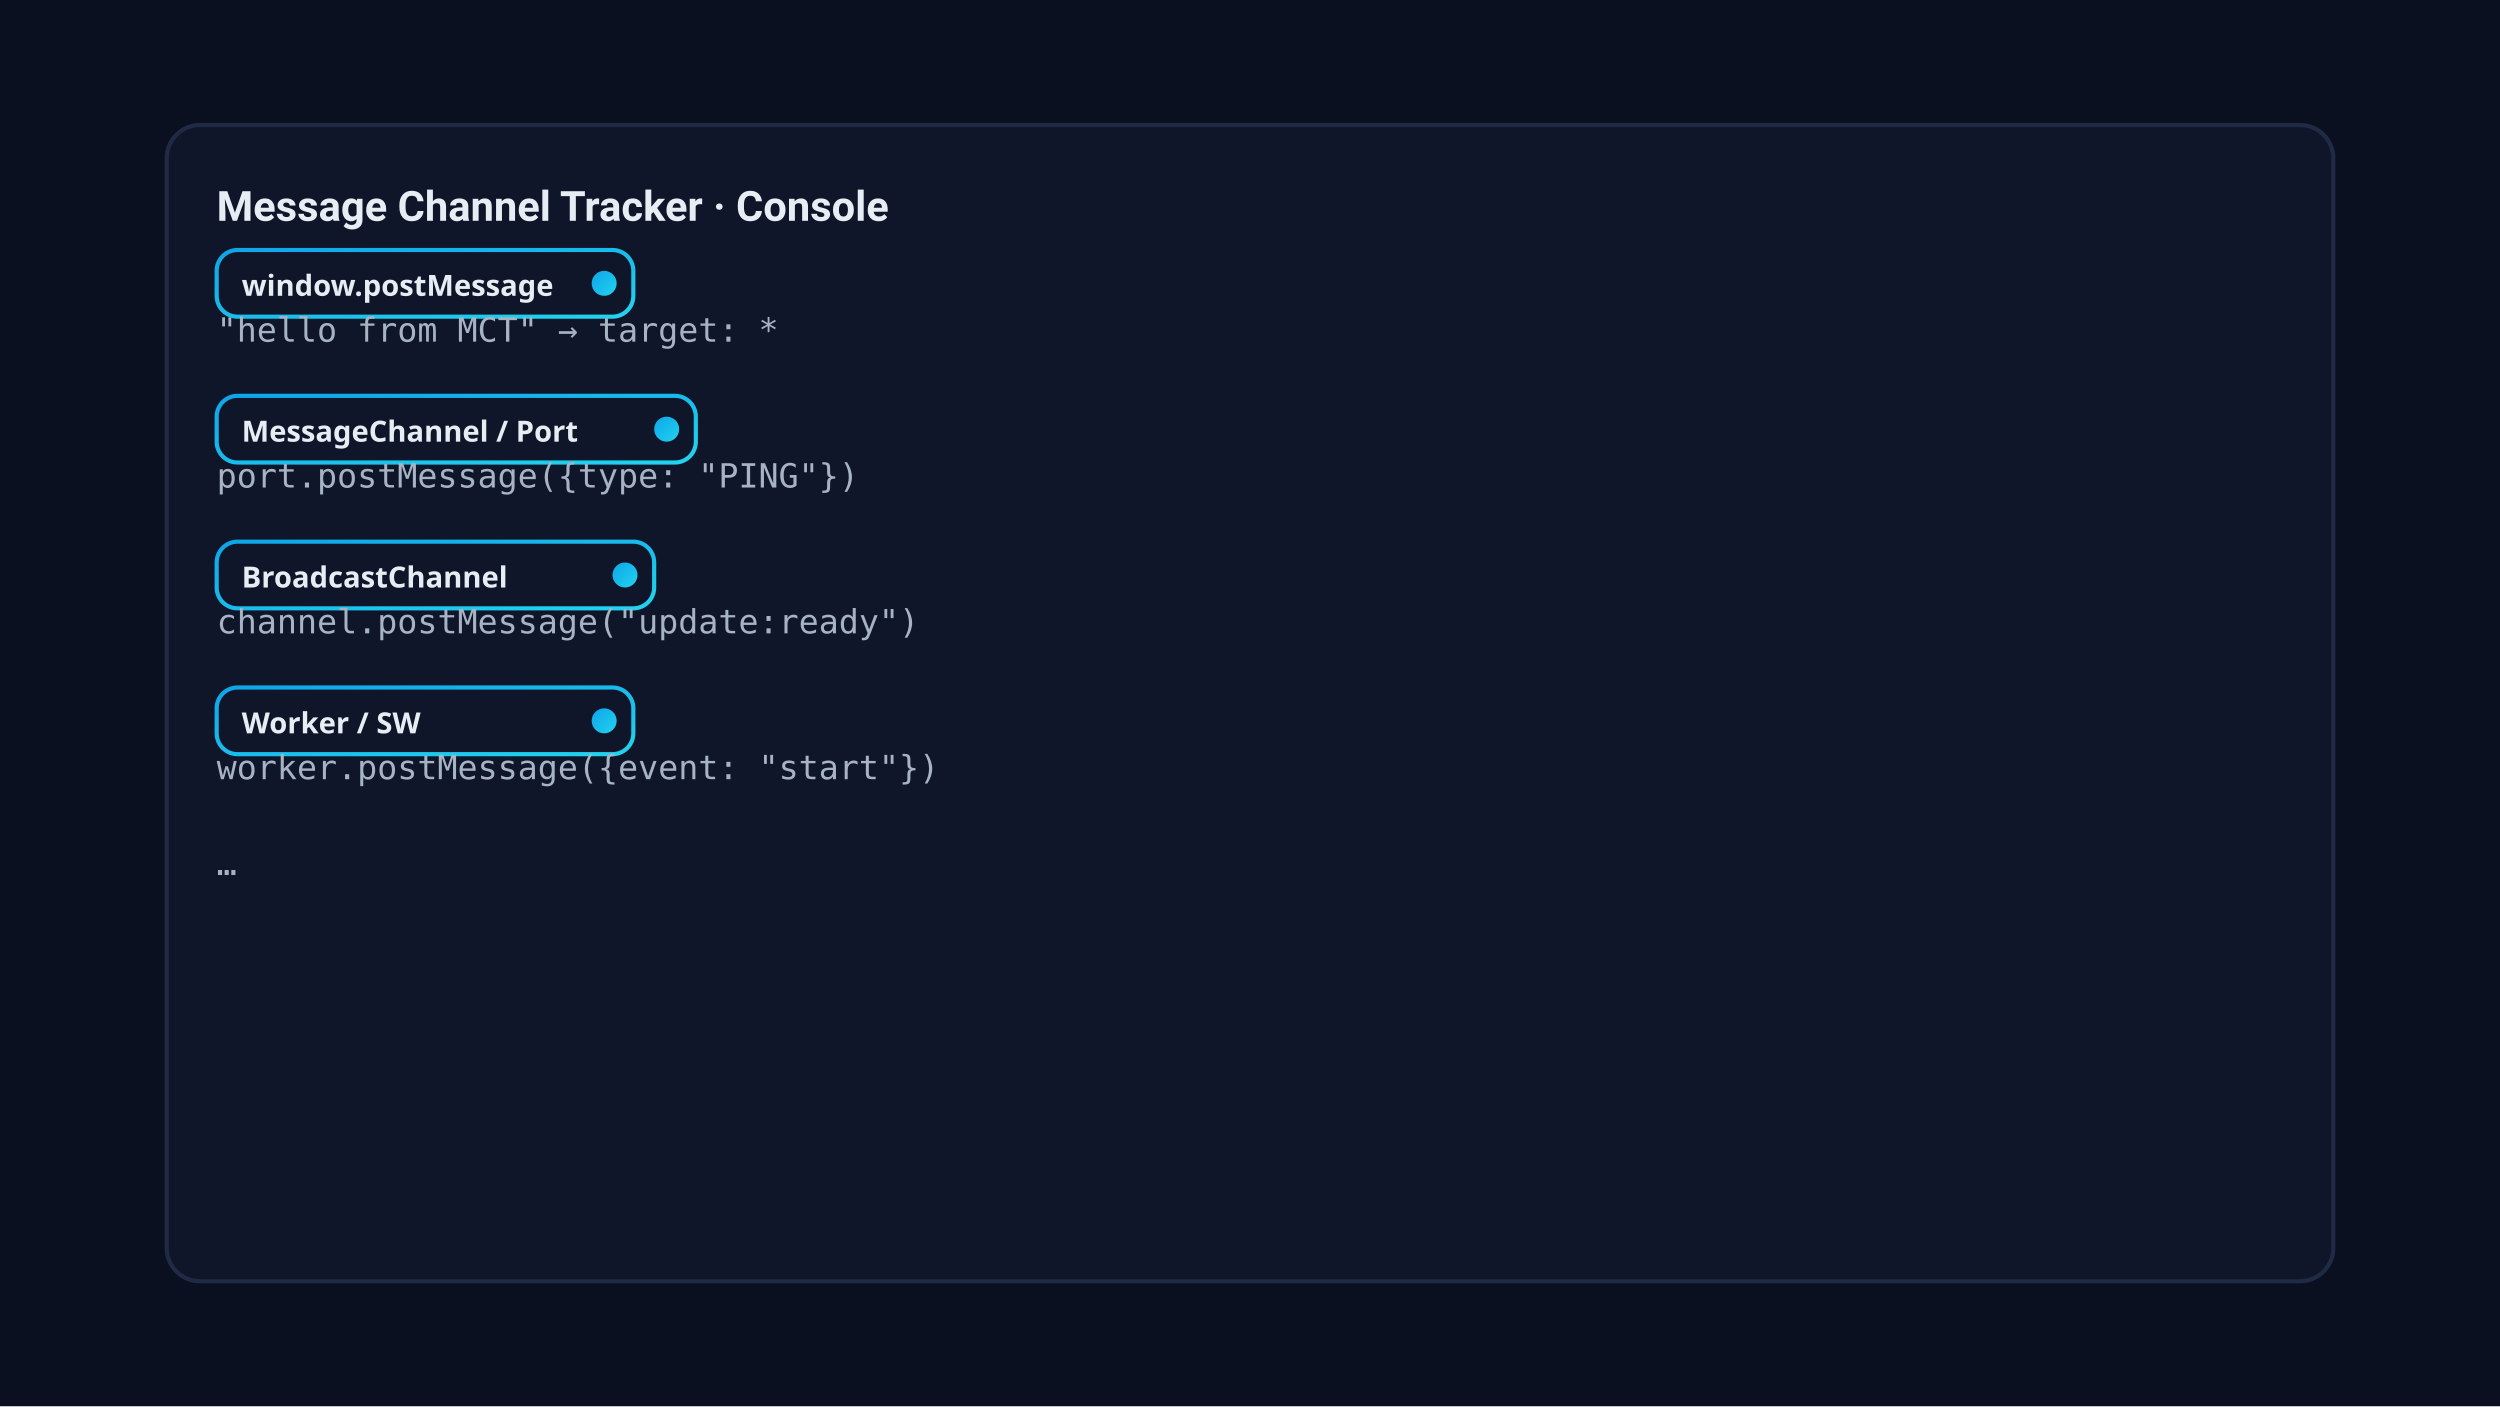
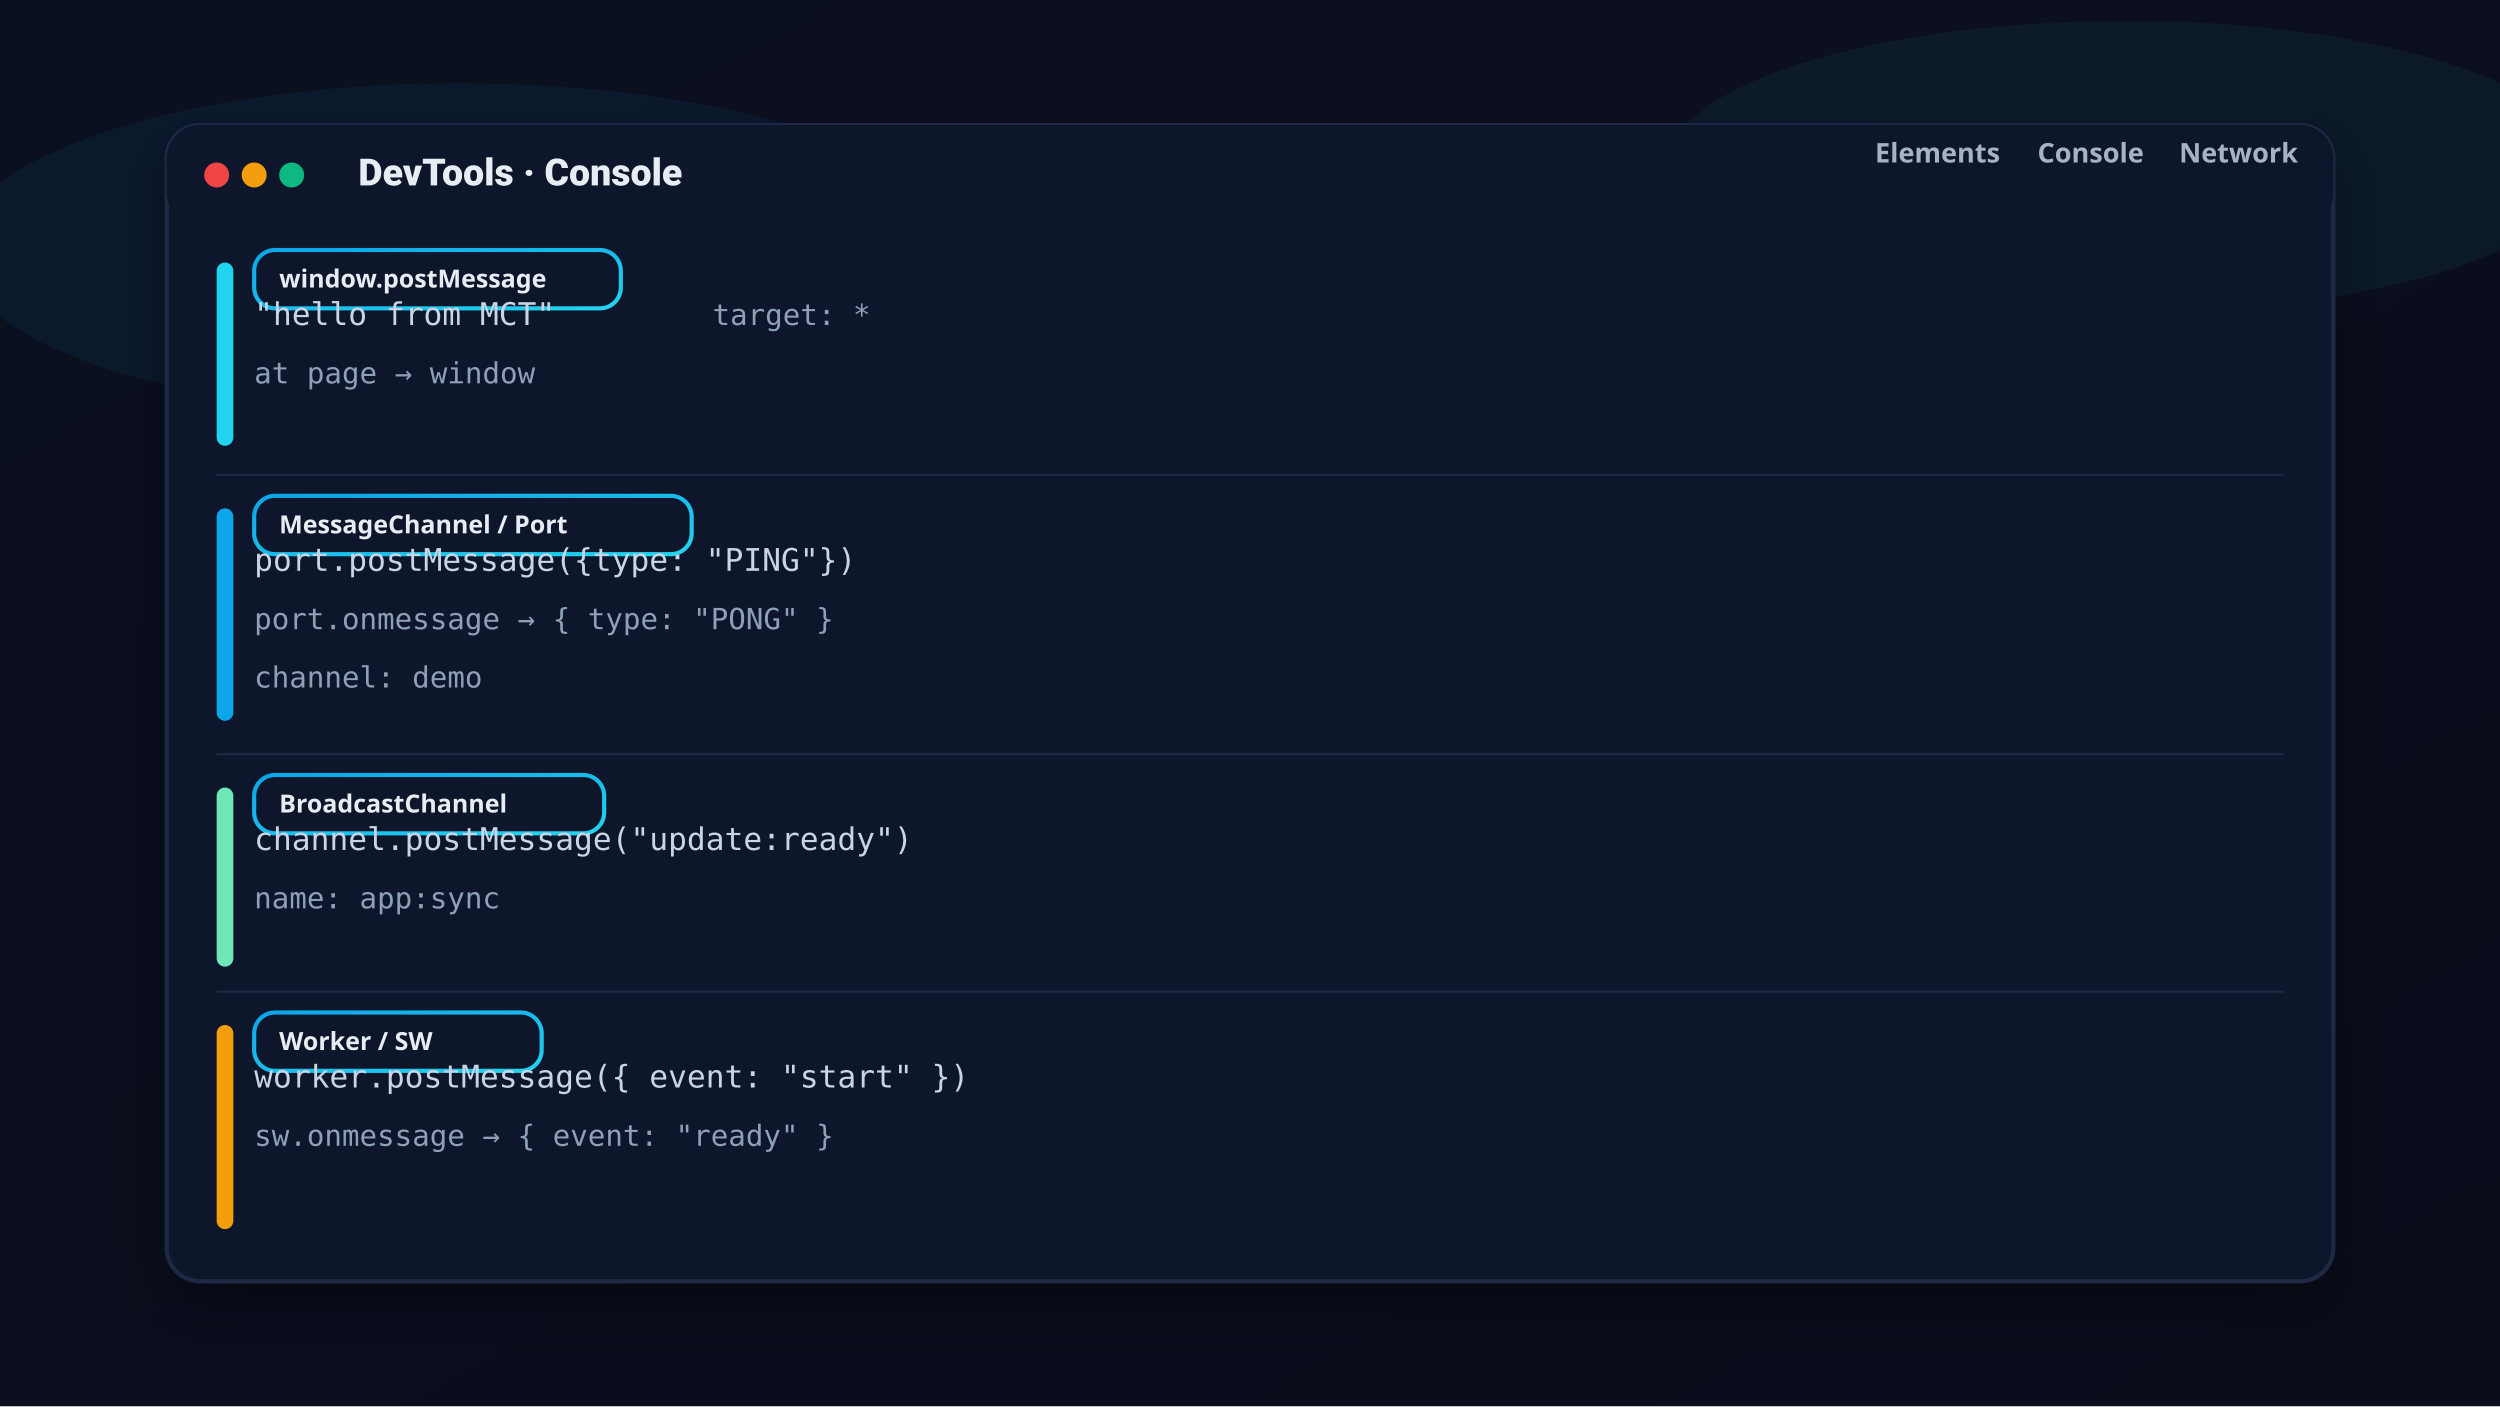
- <svg xmlns="http://www.w3.org/2000/svg" width="1200" height="675" viewBox="0 0 1200 675">
+ <svg xmlns="http://www.w3.org/2000/svg" width="1200" height="675" viewBox="0 0 1200 675" role="img" aria-label="DevTools 콘솔에서 다양한 메시지 채널 로그가 그룹으로 정리된 모습">
  <defs>
-     <linearGradient id="g" x1="0" x2="1" y1="0" y2="1">
+     <linearGradient id="g-accent" x1="0" x2="1" y1="0" y2="1">
      <stop offset="0%" stop-color="#0ea5e9" />
      <stop offset="100%" stop-color="#22d3ee" />
    </linearGradient>
+     <linearGradient id="g-bg" x1="0" y1="0" x2="1" y2="1">
+       <stop offset="0%" stop-color="#0b1020" />
+       <stop offset="100%" stop-color="#0a0d1a" />
+     </linearGradient>
+     <filter id="shadow" x="-20%" y="-20%" width="140%" height="140%">
+       <feDropShadow dx="0" dy="12" stdDeviation="12" flood-color="#000" flood-opacity="0.35" />
+     </filter>
    <style>
-       .bg{fill:#0b1020}
+       .bg{fill:url(#g-bg)}
      .panel{fill:#0f1629;stroke:#1f2a44;stroke-width:2}
-       .title{fill:#e6edf3;font:700 20px ui-sans-serif,system-ui,-apple-system,Segoe UI,Roboto}
-       .mono{fill:#a6b3c2;font:500 16px SFMono-Regular,ui-monospace,Menlo,monospace}
-       .tag{fill:#0f1629;stroke:url(#g);stroke-width:2}
-       .tagText{fill:#e6edf3;font:700 14px ui-sans-serif,system-ui}
-       .chip{fill:url(#g)}
+       .header{fill:#0f1629}
+       .title{fill:#e6edf3;font:800 18px ui-sans-serif,system-ui,-apple-system,Segoe UI,Roboto}
+       .tabs{fill:#a6b3c2;font:700 13px ui-sans-serif,system-ui}
+       .mono{fill:#c9d4e5;font:500 15px SFMono-Regular,ui-monospace,Menlo,monospace}
+       .muted{fill:#8ea0b8;font:500 14px SFMono-Regular,ui-monospace,Menlo,monospace}
+       .groupTitle{fill:#e6edf3;font:800 14px ui-sans-serif,system-ui}
+       .barPost{fill:#22d3ee}
+       .barChan{fill:#0ea5e9}
+       .barBroad{fill:#6ee7b7}
+       .barWorker{fill:#f59e0b}
+       .badge{fill:transparent;stroke:url(#g-accent);stroke-width:2}
+       .badgeText{fill:#e6edf3;font:800 12px ui-sans-serif,system-ui}
+       .chip{fill:url(#g-accent)}
+       .divider{stroke:#1f2a44;stroke-width:1}
    </style>
  </defs>
  <rect class="bg" x="0" y="0" width="1200" height="675" />
-   <g transform="translate(80,60)">
+   <g opacity="0.55">
+     <ellipse cx="220" cy="120" rx="240" ry="80" fill="#0ea5e9" filter="url(#shadow)" opacity="0.12" />
+     <ellipse cx="1020" cy="80" rx="220" ry="70" fill="#22d3ee" filter="url(#shadow)" opacity="0.1" />
+   </g>
+   <g transform="translate(80,60)" filter="url(#shadow)">
    <rect class="panel" x="0" y="0" rx="16" ry="16" width="1040" height="555" />
-     <text class="title" x="24" y="46">Message Channel Tracker · Console</text>
-     <g transform="translate(24,80)">
-       <rect class="tag" x="0" y="-20" rx="10" ry="10" width="200" height="32" />
-       <text class="tagText" x="12" y="2">window.postMessage</text>
-       <circle class="chip" cx="186" cy="-4" r="6" />
-       <text class="mono" x="0" y="24">"hello from MCT" → target: *</text>
+     <g transform="translate(0,0)">
+       <rect class="header" x="0" y="0" rx="16" ry="16" width="1040" height="48" />
+       <circle cx="24" cy="24" r="6" fill="#ef4444" />
+       <circle cx="42" cy="24" r="6" fill="#f59e0b" />
+       <circle cx="60" cy="24" r="6" fill="#10b981" />
+       <text class="title" x="92" y="29">DevTools · Console</text>
+       <g transform="translate(820,18)">
+         <text class="tabs" x="0" y="0">Elements</text>
+         <text class="tabs" x="78" y="0" fill="#e6edf3">Console</text>
+         <text class="tabs" x="146" y="0">Network</text>
+       </g>
    </g>
-     <g transform="translate(24,150)">
-       <rect class="tag" x="0" y="-20" rx="10" ry="10" width="230" height="32" />
-       <text class="tagText" x="12" y="2">MessageChannel / Port</text>
-       <circle class="chip" cx="216" cy="-4" r="6" />
-       <text class="mono" x="0" y="24">port.postMessage({type: "PING"})</text>
-     </g>
-     <g transform="translate(24,220)">
-       <rect class="tag" x="0" y="-20" rx="10" ry="10" width="210" height="32" />
-       <text class="tagText" x="12" y="2">BroadcastChannel</text>
-       <circle class="chip" cx="196" cy="-4" r="6" />
-       <text class="mono" x="0" y="24">channel.postMessage("update:ready")</text>
-     </g>
-     <g transform="translate(24,290)">
-       <rect class="tag" x="0" y="-20" rx="10" ry="10" width="200" height="32" />
-       <text class="tagText" x="12" y="2">Worker / SW</text>
-       <circle class="chip" cx="186" cy="-4" r="6" />
-       <text class="mono" x="0" y="24">worker.postMessage({event: "start"})</text>
-     </g>
-     <g transform="translate(24,360)">
-       <text class="mono" x="0" y="0">…</text>
+     <g transform="translate(0,56)">
+       <g transform="translate(24,10)">
+         <rect x="0" y="0" width="8" height="88" rx="4" class="barPost" />
+         <g transform="translate(18,0)">
+           <rect x="0" y="-6" width="176" height="28" rx="10" class="badge" />
+           <text class="badgeText" x="12" y="12">window.postMessage</text>
+         </g>
+         <g transform="translate(18,30)">
+           <text class="mono" x="0" y="0">"hello from MCT"</text>
+           <text class="muted" x="220" y="0">target: *</text>
+         </g>
+         <g transform="translate(18,58)">
+           <text class="muted" x="0" y="0">at page → window</text>
+         </g>
+       </g>
+       <line class="divider" x1="24" y1="112" x2="1016" y2="112" />
+       <g transform="translate(24,128)">
+         <rect x="0" y="0" width="8" height="102" rx="4" class="barChan" />
+         <g transform="translate(18,0)">
+           <rect x="0" y="-6" width="210" height="28" rx="10" class="badge" />
+           <text class="badgeText" x="12" y="12">MessageChannel / Port</text>
+         </g>
+         <g transform="translate(18,30)">
+           <text class="mono" x="0" y="0">port.postMessage({type: "PING"})</text>
+         </g>
+         <g transform="translate(18,58)">
+           <text class="muted" x="0" y="0">port.onmessage → { type: "PONG" }</text>
+         </g>
+         <g transform="translate(18,86)">
+           <text class="muted" x="0" y="0">channel: demo</text>
+         </g>
+       </g>
+       <line class="divider" x1="24" y1="246" x2="1016" y2="246" />
+       <g transform="translate(24,262)">
+         <rect x="0" y="0" width="8" height="86" rx="4" class="barBroad" />
+         <g transform="translate(18,0)">
+           <rect x="0" y="-6" width="168" height="28" rx="10" class="badge" />
+           <text class="badgeText" x="12" y="12">BroadcastChannel</text>
+         </g>
+         <g transform="translate(18,30)">
+           <text class="mono" x="0" y="0">channel.postMessage("update:ready")</text>
+         </g>
+         <g transform="translate(18,58)">
+           <text class="muted" x="0" y="0">name: app:sync</text>
+         </g>
+       </g>
+       <line class="divider" x1="24" y1="360" x2="1016" y2="360" />
+       <g transform="translate(24,376)">
+         <rect x="0" y="0" width="8" height="98" rx="4" class="barWorker" />
+         <g transform="translate(18,0)">
+           <rect x="0" y="-6" width="138" height="28" rx="10" class="badge" />
+           <text class="badgeText" x="12" y="12">Worker / SW</text>
+         </g>
+         <g transform="translate(18,30)">
+           <text class="mono" x="0" y="0">worker.postMessage({ event: "start" })</text>
+         </g>
+         <g transform="translate(18,58)">
+           <text class="muted" x="0" y="0">sw.onmessage → { event: "ready" }</text>
+         </g>
+       </g>
    </g>
  </g>
</svg>
